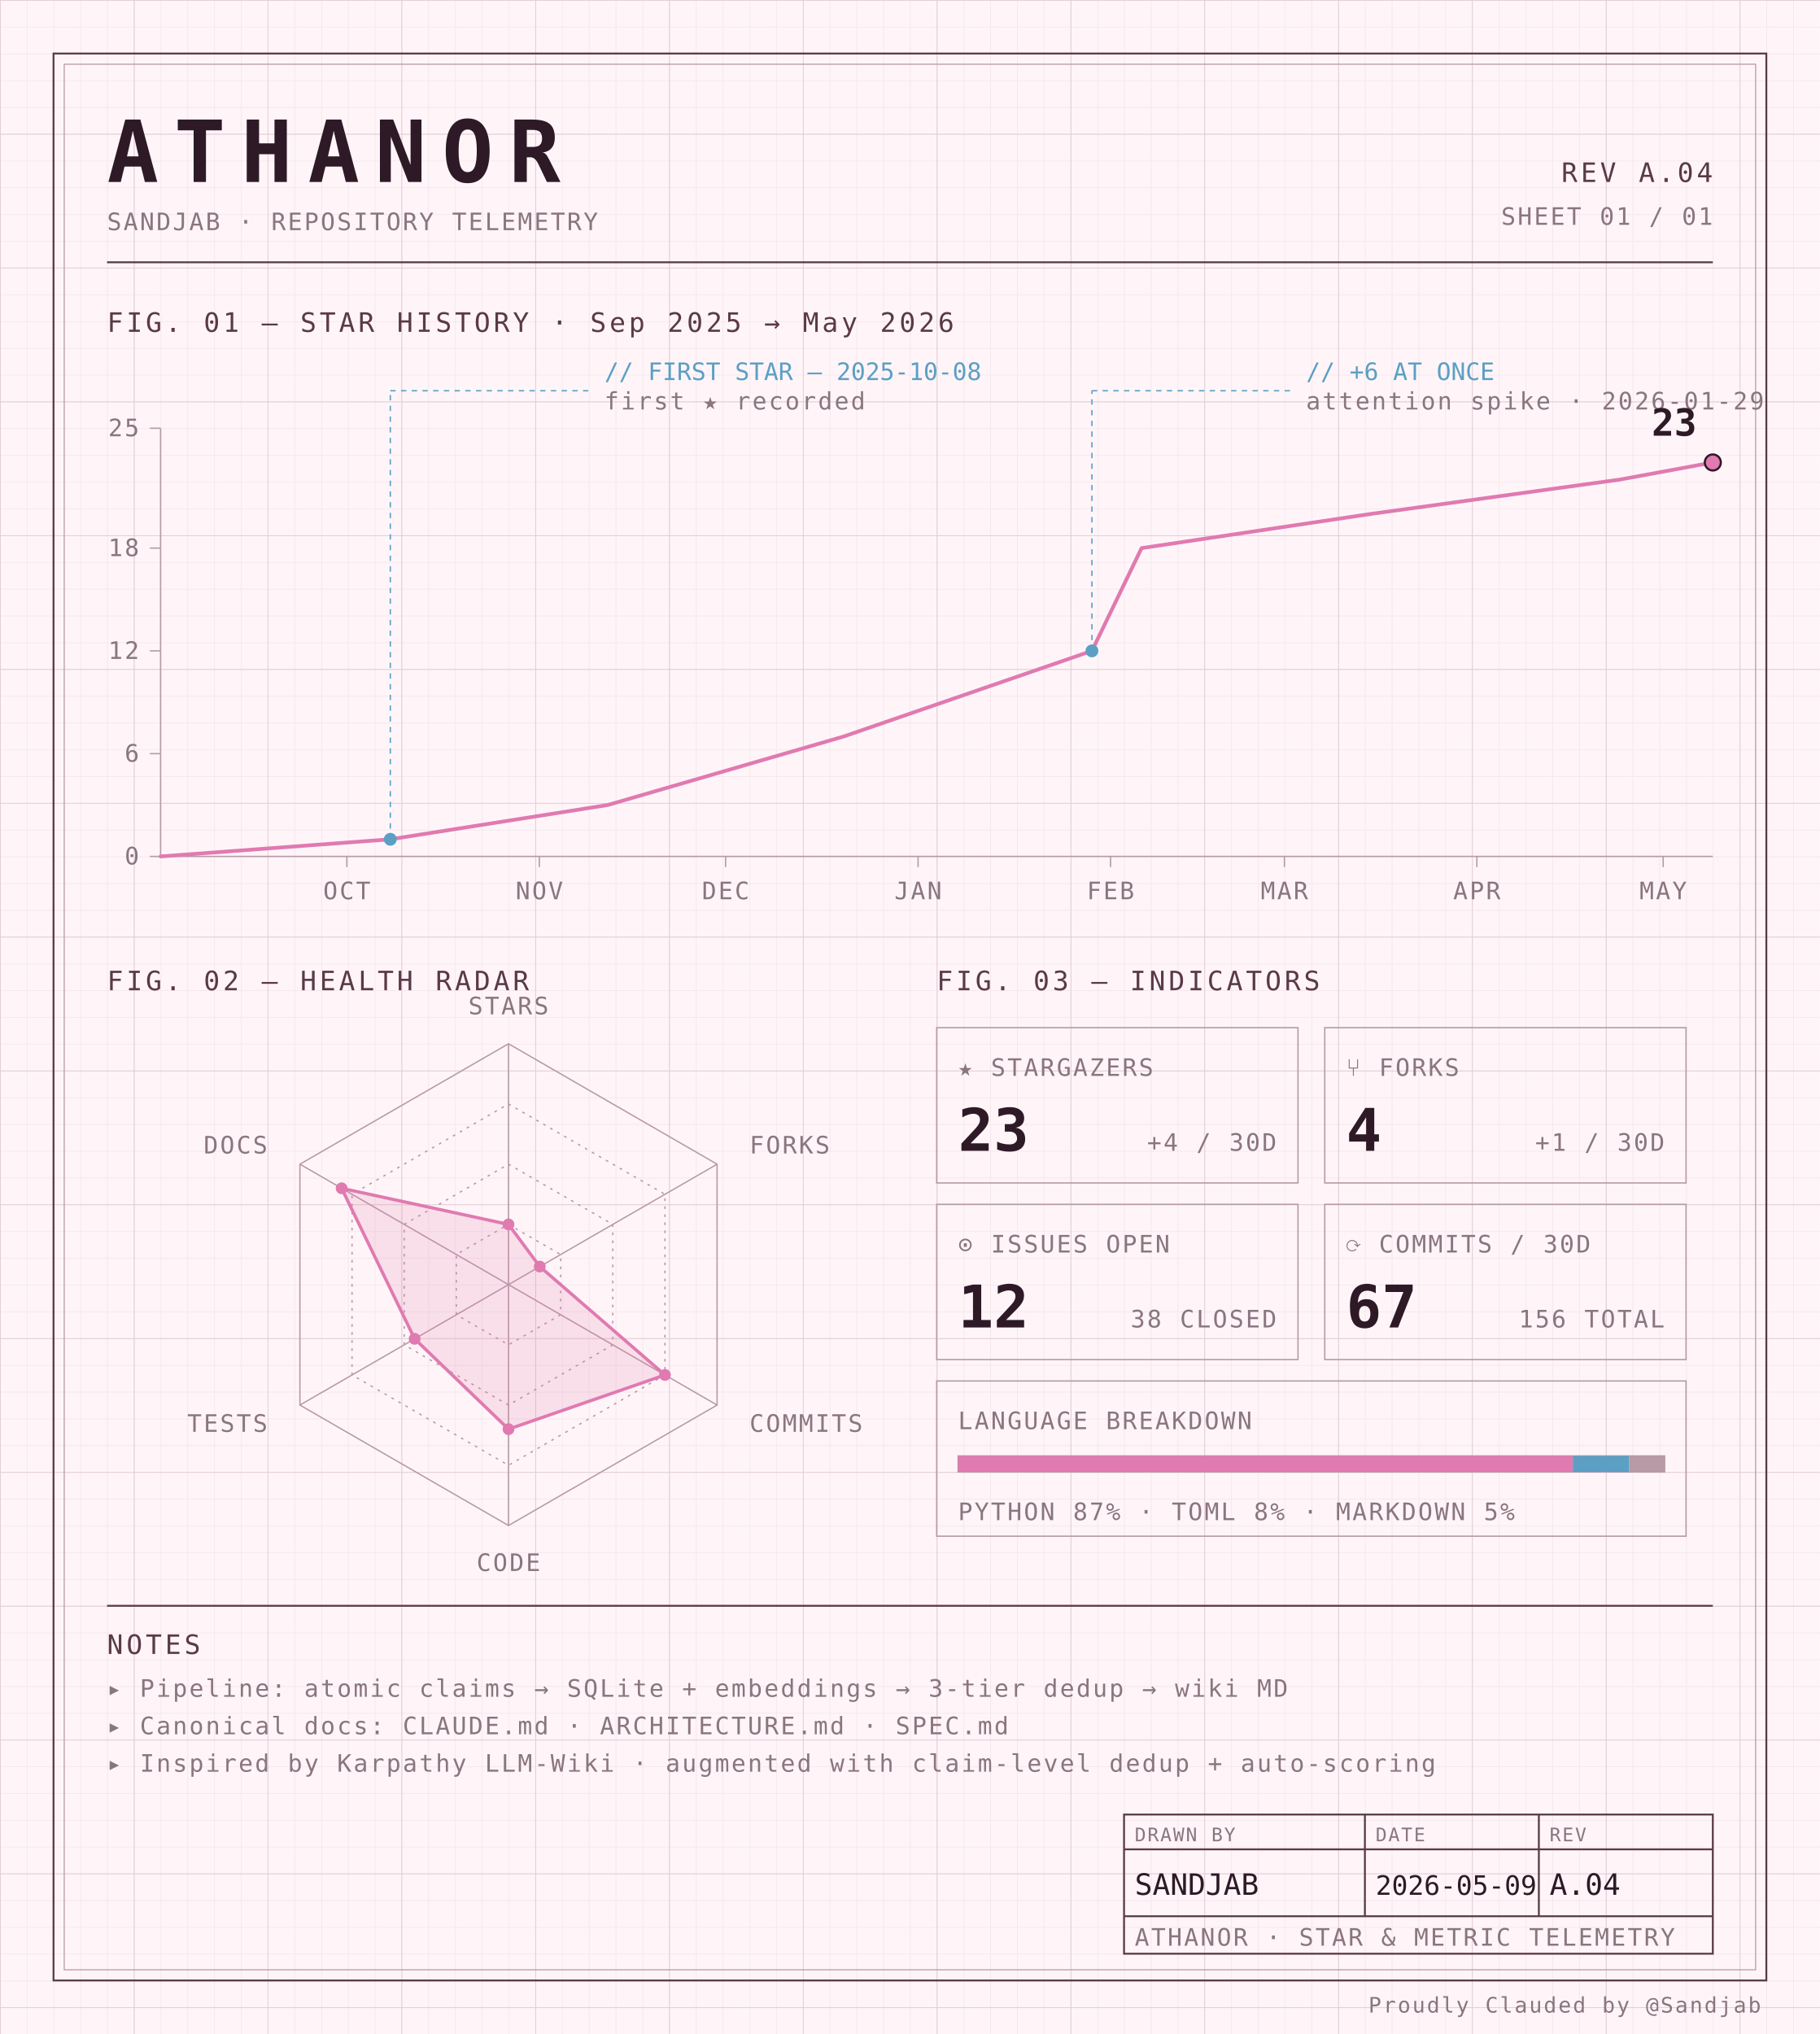
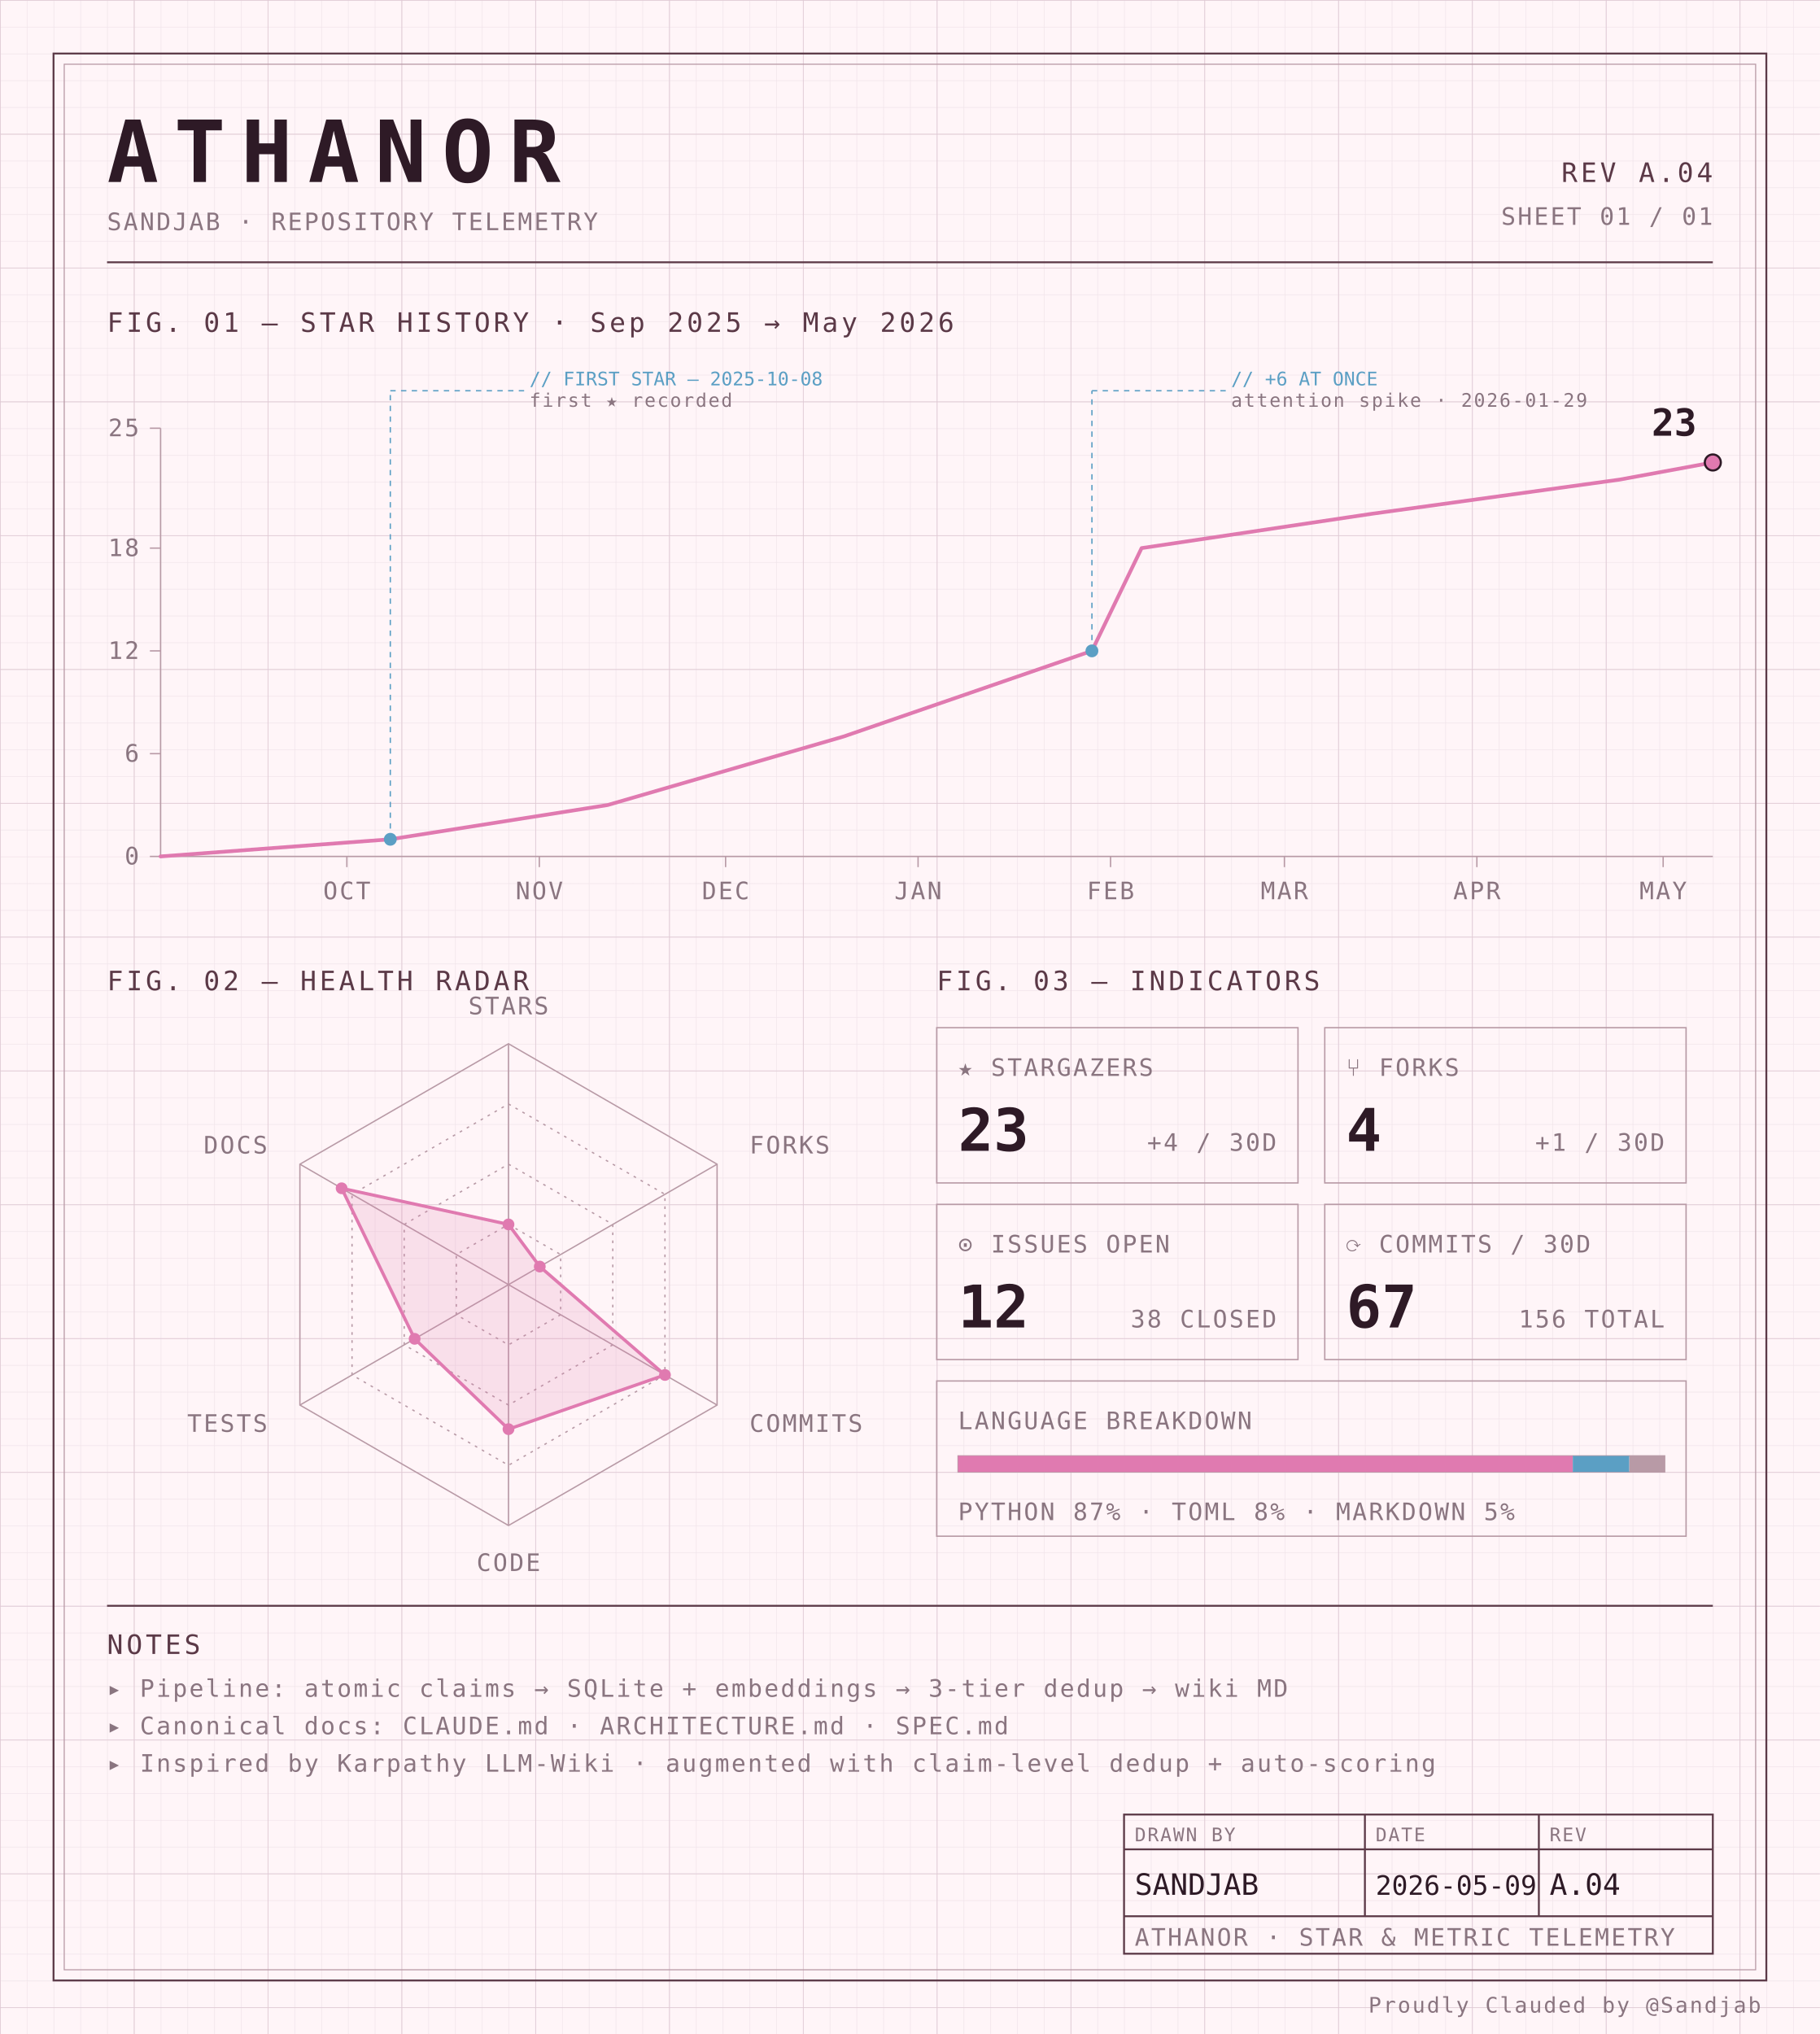
<svg xmlns="http://www.w3.org/2000/svg" width="100%" viewBox="0 0 680 760" role="img">
  <defs>
    <pattern id="grid-fine" width="10" height="10" patternUnits="userSpaceOnUse">
      <path d="M10 0H0V10" fill="none" stroke="#f0e3e9" stroke-width="0.4" />
    </pattern>
    <pattern id="grid-major" width="50" height="50" patternUnits="userSpaceOnUse">
      <path d="M50 0H0V50" fill="none" stroke="#dfc9d4" stroke-width="0.5" />
    </pattern>
  </defs>
  <rect x="0" y="0" width="680" height="760" fill="#fff5f8" />
  <rect x="0" y="0" width="680" height="760" fill="url(#grid-fine)" />
  <rect x="0" y="0" width="680" height="760" fill="url(#grid-major)" />
  <rect x="20" y="20" width="640" height="720" fill="none" stroke="#5b3947" stroke-width="0.7" />
  <rect x="24" y="24" width="632" height="712" fill="none" stroke="#b89aa6" stroke-width="0.4" />
  <text x="40" y="68" font-family="ui-monospace, 'SF Mono', 'JetBrains Mono', 'Cascadia Code', Consolas, monospace" font-size="32" font-weight="700" fill="#2e1a26" text-anchor="start" letter-spacing="0.18em">ATHANOR</text>
  <text x="40" y="86" font-family="ui-monospace, 'SF Mono', 'JetBrains Mono', 'Cascadia Code', Consolas, monospace" font-size="9" font-weight="400" fill="#8a7580" text-anchor="start" letter-spacing="0.08em">SANDJAB · REPOSITORY TELEMETRY</text>
  <text x="640" y="68" font-family="ui-monospace, 'SF Mono', 'JetBrains Mono', 'Cascadia Code', Consolas, monospace" font-size="10" font-weight="400" fill="#5b3947" text-anchor="end" letter-spacing="0.12em">REV A.04</text>
  <text x="640" y="84" font-family="ui-monospace, 'SF Mono', 'JetBrains Mono', 'Cascadia Code', Consolas, monospace" font-size="9" font-weight="400" fill="#8a7580" text-anchor="end" letter-spacing="0.08em">SHEET 01 / 01</text>
  <line x1="40" y1="98" x2="640" y2="98" stroke="#5b3947" stroke-width="0.7" />
  <text x="40" y="124" font-family="ui-monospace, 'SF Mono', 'JetBrains Mono', 'Cascadia Code', Consolas, monospace" font-size="10" font-weight="400" fill="#5b3947" text-anchor="start" letter-spacing="0.12em">FIG. 01 — STAR HISTORY · Sep 2025 → May 2026</text>
  <line x1="60" y1="160" x2="60" y2="320" stroke="#b89aa6" stroke-width="0.5" />
  <line x1="60" y1="320" x2="640" y2="320" stroke="#b89aa6" stroke-width="0.5" />
  <line x1="56" y1="320.0" x2="60" y2="320.0" stroke="#b89aa6" stroke-width="0.5" />
  <text x="52" y="323.0" font-family="ui-monospace, 'SF Mono', 'JetBrains Mono', 'Cascadia Code', Consolas, monospace" font-size="9" font-weight="400" fill="#8a7580" text-anchor="end" letter-spacing="0.08em">0</text>
  <line x1="56" y1="281.6" x2="60" y2="281.6" stroke="#b89aa6" stroke-width="0.5" />
  <text x="52" y="284.6" font-family="ui-monospace, 'SF Mono', 'JetBrains Mono', 'Cascadia Code', Consolas, monospace" font-size="9" font-weight="400" fill="#8a7580" text-anchor="end" letter-spacing="0.08em">6</text>
  <line x1="56" y1="243.2" x2="60" y2="243.2" stroke="#b89aa6" stroke-width="0.5" />
  <text x="52" y="246.2" font-family="ui-monospace, 'SF Mono', 'JetBrains Mono', 'Cascadia Code', Consolas, monospace" font-size="9" font-weight="400" fill="#8a7580" text-anchor="end" letter-spacing="0.08em">12</text>
  <line x1="56" y1="204.8" x2="60" y2="204.8" stroke="#b89aa6" stroke-width="0.5" />
  <text x="52" y="207.8" font-family="ui-monospace, 'SF Mono', 'JetBrains Mono', 'Cascadia Code', Consolas, monospace" font-size="9" font-weight="400" fill="#8a7580" text-anchor="end" letter-spacing="0.08em">18</text>
  <line x1="56" y1="160.0" x2="60" y2="160.0" stroke="#b89aa6" stroke-width="0.5" />
  <text x="52" y="163.0" font-family="ui-monospace, 'SF Mono', 'JetBrains Mono', 'Cascadia Code', Consolas, monospace" font-size="9" font-weight="400" fill="#8a7580" text-anchor="end" letter-spacing="0.08em">25</text>
  <line x1="129.6" y1="320" x2="129.6" y2="324" stroke="#b89aa6" stroke-width="0.5" />
  <text x="129.6" y="336" font-family="ui-monospace, 'SF Mono', 'JetBrains Mono', 'Cascadia Code', Consolas, monospace" font-size="9" font-weight="400" fill="#8a7580" text-anchor="middle" letter-spacing="0.08em">OCT</text>
  <line x1="201.52" y1="320" x2="201.52" y2="324" stroke="#b89aa6" stroke-width="0.5" />
  <text x="201.52" y="336" font-family="ui-monospace, 'SF Mono', 'JetBrains Mono', 'Cascadia Code', Consolas, monospace" font-size="9" font-weight="400" fill="#8a7580" text-anchor="middle" letter-spacing="0.08em">NOV</text>
  <line x1="271.12" y1="320" x2="271.12" y2="324" stroke="#b89aa6" stroke-width="0.5" />
  <text x="271.12" y="336" font-family="ui-monospace, 'SF Mono', 'JetBrains Mono', 'Cascadia Code', Consolas, monospace" font-size="9" font-weight="400" fill="#8a7580" text-anchor="middle" letter-spacing="0.08em">DEC</text>
  <line x1="343.04" y1="320" x2="343.04" y2="324" stroke="#b89aa6" stroke-width="0.5" />
  <text x="343.04" y="336" font-family="ui-monospace, 'SF Mono', 'JetBrains Mono', 'Cascadia Code', Consolas, monospace" font-size="9" font-weight="400" fill="#8a7580" text-anchor="middle" letter-spacing="0.08em">JAN</text>
  <line x1="414.96" y1="320" x2="414.96" y2="324" stroke="#b89aa6" stroke-width="0.5" />
  <text x="414.96" y="336" font-family="ui-monospace, 'SF Mono', 'JetBrains Mono', 'Cascadia Code', Consolas, monospace" font-size="9" font-weight="400" fill="#8a7580" text-anchor="middle" letter-spacing="0.08em">FEB</text>
  <line x1="479.92" y1="320" x2="479.92" y2="324" stroke="#b89aa6" stroke-width="0.5" />
  <text x="479.92" y="336" font-family="ui-monospace, 'SF Mono', 'JetBrains Mono', 'Cascadia Code', Consolas, monospace" font-size="9" font-weight="400" fill="#8a7580" text-anchor="middle" letter-spacing="0.08em">MAR</text>
  <line x1="551.84" y1="320" x2="551.84" y2="324" stroke="#b89aa6" stroke-width="0.5" />
  <text x="551.84" y="336" font-family="ui-monospace, 'SF Mono', 'JetBrains Mono', 'Cascadia Code', Consolas, monospace" font-size="9" font-weight="400" fill="#8a7580" text-anchor="middle" letter-spacing="0.08em">APR</text>
  <line x1="621.44" y1="320" x2="621.44" y2="324" stroke="#b89aa6" stroke-width="0.5" />
  <text x="621.44" y="336" font-family="ui-monospace, 'SF Mono', 'JetBrains Mono', 'Cascadia Code', Consolas, monospace" font-size="9" font-weight="400" fill="#8a7580" text-anchor="middle" letter-spacing="0.08em">MAY</text>
  <path d="M 60.00,320.00 L 145.84,313.60 227.04,300.80 315.20,275.20 408.00,243.20 426.56,204.80 512.40,192.00 605.20,179.20 640.00,172.80" fill="none" stroke="#e07ab0" stroke-width="1.4" stroke-linejoin="round" stroke-linecap="round" />
  <circle cx="145.84" cy="313.6" r="2.4" fill="#5b9fc4" />
  <line x1="145.84" y1="313.6" x2="145.84" y2="146" stroke="#5b9fc4" stroke-width="0.5" stroke-dasharray="2,2" fill="none" />
-   <line x1="145.84" y1="146" x2="221.84" y2="146" stroke="#5b9fc4" stroke-width="0.5" stroke-dasharray="2,2" fill="none" />
-   <text x="225.84" y="142" font-family="ui-monospace, 'SF Mono', 'JetBrains Mono', 'Cascadia Code', Consolas, monospace" font-size="9" font-weight="400" fill="#5b9fc4" text-anchor="start" letter-spacing="normal">// FIRST STAR — 2025-10-08</text>
-   <text x="225.84" y="153" font-family="ui-monospace, 'SF Mono', 'JetBrains Mono', 'Cascadia Code', Consolas, monospace" font-size="9" font-weight="400" fill="#8a7580" text-anchor="start" letter-spacing="0.08em">first ★ recorded</text>
+   <line x1="145.84" y1="146" x2="195.84" y2="146" stroke="#5b9fc4" stroke-width="0.5" stroke-dasharray="2,2" fill="none" />
+   <text x="197.84" y="144" font-family="ui-monospace, 'SF Mono', 'JetBrains Mono', 'Cascadia Code', Consolas, monospace" font-size="7" font-weight="400" fill="#5b9fc4" text-anchor="start" letter-spacing="normal">// FIRST STAR — 2025-10-08</text>
+   <text x="197.84" y="152" font-family="ui-monospace, 'SF Mono', 'JetBrains Mono', 'Cascadia Code', Consolas, monospace" font-size="7" font-weight="400" fill="#8a7580" text-anchor="start" letter-spacing="0.08em">first ★ recorded</text>
  <circle cx="408.0" cy="243.2" r="2.4" fill="#5b9fc4" />
  <line x1="408.0" y1="243.2" x2="408.0" y2="146" stroke="#5b9fc4" stroke-width="0.5" stroke-dasharray="2,2" fill="none" />
-   <line x1="408.0" y1="146" x2="484.0" y2="146" stroke="#5b9fc4" stroke-width="0.5" stroke-dasharray="2,2" fill="none" />
-   <text x="488.0" y="142" font-family="ui-monospace, 'SF Mono', 'JetBrains Mono', 'Cascadia Code', Consolas, monospace" font-size="9" font-weight="400" fill="#5b9fc4" text-anchor="start" letter-spacing="normal">// +6 AT ONCE</text>
-   <text x="488.0" y="153" font-family="ui-monospace, 'SF Mono', 'JetBrains Mono', 'Cascadia Code', Consolas, monospace" font-size="9" font-weight="400" fill="#8a7580" text-anchor="start" letter-spacing="0.08em">attention spike · 2026-01-29</text>
+   <line x1="408.0" y1="146" x2="458.0" y2="146" stroke="#5b9fc4" stroke-width="0.5" stroke-dasharray="2,2" fill="none" />
+   <text x="460.0" y="144" font-family="ui-monospace, 'SF Mono', 'JetBrains Mono', 'Cascadia Code', Consolas, monospace" font-size="7" font-weight="400" fill="#5b9fc4" text-anchor="start" letter-spacing="normal">// +6 AT ONCE</text>
+   <text x="460.0" y="152" font-family="ui-monospace, 'SF Mono', 'JetBrains Mono', 'Cascadia Code', Consolas, monospace" font-size="7" font-weight="400" fill="#8a7580" text-anchor="start" letter-spacing="0.08em">attention spike · 2026-01-29</text>
  <circle cx="640.0" cy="172.8" r="3" fill="#e07ab0" stroke="#2e1a26" stroke-width="0.8" />
  <text x="634.0" y="162.8" font-family="ui-monospace, 'SF Mono', 'JetBrains Mono', 'Cascadia Code', Consolas, monospace" font-size="14" font-weight="700" fill="#2e1a26" text-anchor="end" letter-spacing="normal">23</text>
  <text x="40" y="370" font-family="ui-monospace, 'SF Mono', 'JetBrains Mono', 'Cascadia Code', Consolas, monospace" font-size="10" font-weight="400" fill="#5b3947" text-anchor="start" letter-spacing="0.12em">FIG. 02 — HEALTH RADAR</text>
  <g transform="translate(190 480)">
    <polygon points="0.00,-90.00 77.94,-45.00 77.94,45.00 0.00,90.00 -77.94,45.00 -77.94,-45.00" fill="none" stroke="#b89aa6" stroke-width="0.5" />
    <polygon points="0.00,-67.50 58.46,-33.75 58.46,33.75 0.00,67.50 -58.46,33.75 -58.46,-33.75" fill="none" stroke="#b89aa6" stroke-width="0.5" stroke-dasharray="1,2" />
    <polygon points="0.00,-45.00 38.97,-22.50 38.97,22.50 0.00,45.00 -38.97,22.50 -38.97,-22.50" fill="none" stroke="#b89aa6" stroke-width="0.5" stroke-dasharray="1,2" />
    <polygon points="0.00,-22.50 19.49,-11.25 19.49,11.25 0.00,22.50 -19.49,11.25 -19.49,-11.25" fill="none" stroke="#b89aa6" stroke-width="0.5" stroke-dasharray="1,2" />
    <line x1="0" y1="0" x2="0.00" y2="-90.00" stroke="#b89aa6" stroke-width="0.5" />
    <line x1="0" y1="0" x2="77.94" y2="-45.00" stroke="#b89aa6" stroke-width="0.5" />
    <line x1="0" y1="0" x2="77.94" y2="45.00" stroke="#b89aa6" stroke-width="0.5" />
    <line x1="0" y1="0" x2="0.00" y2="90.00" stroke="#b89aa6" stroke-width="0.5" />
    <line x1="0" y1="0" x2="-77.94" y2="45.00" stroke="#b89aa6" stroke-width="0.5" />
    <line x1="0" y1="0" x2="-77.94" y2="-45.00" stroke="#b89aa6" stroke-width="0.5" />
    <polygon points="0.00,-22.50 11.69,-6.75 58.46,33.75 0.00,54.00 -35.07,20.25 -62.35,-36.00" fill="#e07ab0" fill-opacity="0.18" stroke="#e07ab0" stroke-width="1.2" />
    <circle cx="0.00" cy="-22.50" r="2.2" fill="#e07ab0" />
    <circle cx="11.69" cy="-6.75" r="2.2" fill="#e07ab0" />
    <circle cx="58.46" cy="33.75" r="2.2" fill="#e07ab0" />
    <circle cx="0.00" cy="54.00" r="2.2" fill="#e07ab0" />
    <circle cx="-35.07" cy="20.25" r="2.2" fill="#e07ab0" />
    <circle cx="-62.35" cy="-36.00" r="2.2" fill="#e07ab0" />
    <text x="6.3681633555662356e-15" y="-101" font-family="ui-monospace, 'SF Mono', 'JetBrains Mono', 'Cascadia Code', Consolas, monospace" font-size="9" font-weight="400" fill="#8a7580" text-anchor="middle" letter-spacing="0.08em">STARS</text>
    <text x="90.067" y="-49" font-family="ui-monospace, 'SF Mono', 'JetBrains Mono', 'Cascadia Code', Consolas, monospace" font-size="9" font-weight="400" fill="#8a7580" text-anchor="start" letter-spacing="0.08em">FORKS</text>
    <text x="90.067" y="55" font-family="ui-monospace, 'SF Mono', 'JetBrains Mono', 'Cascadia Code', Consolas, monospace" font-size="9" font-weight="400" fill="#8a7580" text-anchor="start" letter-spacing="0.08em">COMMITS</text>
    <text x="6.3681633555662356e-15" y="107" font-family="ui-monospace, 'SF Mono', 'JetBrains Mono', 'Cascadia Code', Consolas, monospace" font-size="9" font-weight="400" fill="#8a7580" text-anchor="middle" letter-spacing="0.08em">CODE</text>
    <text x="-90.067" y="55" font-family="ui-monospace, 'SF Mono', 'JetBrains Mono', 'Cascadia Code', Consolas, monospace" font-size="9" font-weight="400" fill="#8a7580" text-anchor="end" letter-spacing="0.08em">TESTS</text>
    <text x="-90.067" y="-49" font-family="ui-monospace, 'SF Mono', 'JetBrains Mono', 'Cascadia Code', Consolas, monospace" font-size="9" font-weight="400" fill="#8a7580" text-anchor="end" letter-spacing="0.08em">DOCS</text>
  </g>
  <text x="350" y="370" font-family="ui-monospace, 'SF Mono', 'JetBrains Mono', 'Cascadia Code', Consolas, monospace" font-size="10" font-weight="400" fill="#5b3947" text-anchor="start" letter-spacing="0.12em">FIG. 03 — INDICATORS</text>
  <rect x="350" y="384" width="135" height="58" fill="none" stroke="#b89aa6" stroke-width="0.5" />
  <text x="358" y="402" font-family="ui-monospace, 'SF Mono', 'JetBrains Mono', 'Cascadia Code', Consolas, monospace" font-size="9" font-weight="400" fill="#8a7580" text-anchor="start" letter-spacing="0.08em">★ STARGAZERS</text>
  <text x="358" y="430" font-family="ui-monospace, 'SF Mono', 'JetBrains Mono', 'Cascadia Code', Consolas, monospace" font-size="22" font-weight="700" fill="#2e1a26" text-anchor="start" letter-spacing="normal">23</text>
  <text x="477" y="430" font-family="ui-monospace, 'SF Mono', 'JetBrains Mono', 'Cascadia Code', Consolas, monospace" font-size="9" font-weight="400" fill="#8a7580" text-anchor="end" letter-spacing="0.08em">+4 / 30D</text>
  <rect x="495" y="384" width="135" height="58" fill="none" stroke="#b89aa6" stroke-width="0.5" />
  <text x="503" y="402" font-family="ui-monospace, 'SF Mono', 'JetBrains Mono', 'Cascadia Code', Consolas, monospace" font-size="9" font-weight="400" fill="#8a7580" text-anchor="start" letter-spacing="0.08em">⑂ FORKS</text>
  <text x="503" y="430" font-family="ui-monospace, 'SF Mono', 'JetBrains Mono', 'Cascadia Code', Consolas, monospace" font-size="22" font-weight="700" fill="#2e1a26" text-anchor="start" letter-spacing="normal">4</text>
  <text x="622" y="430" font-family="ui-monospace, 'SF Mono', 'JetBrains Mono', 'Cascadia Code', Consolas, monospace" font-size="9" font-weight="400" fill="#8a7580" text-anchor="end" letter-spacing="0.08em">+1 / 30D</text>
  <rect x="350" y="450" width="135" height="58" fill="none" stroke="#b89aa6" stroke-width="0.5" />
  <text x="358" y="468" font-family="ui-monospace, 'SF Mono', 'JetBrains Mono', 'Cascadia Code', Consolas, monospace" font-size="9" font-weight="400" fill="#8a7580" text-anchor="start" letter-spacing="0.08em">⊙ ISSUES OPEN</text>
  <text x="358" y="496" font-family="ui-monospace, 'SF Mono', 'JetBrains Mono', 'Cascadia Code', Consolas, monospace" font-size="22" font-weight="700" fill="#2e1a26" text-anchor="start" letter-spacing="normal">12</text>
  <text x="477" y="496" font-family="ui-monospace, 'SF Mono', 'JetBrains Mono', 'Cascadia Code', Consolas, monospace" font-size="9" font-weight="400" fill="#8a7580" text-anchor="end" letter-spacing="0.08em">38 CLOSED</text>
  <rect x="495" y="450" width="135" height="58" fill="none" stroke="#b89aa6" stroke-width="0.5" />
  <text x="503" y="468" font-family="ui-monospace, 'SF Mono', 'JetBrains Mono', 'Cascadia Code', Consolas, monospace" font-size="9" font-weight="400" fill="#8a7580" text-anchor="start" letter-spacing="0.08em">⟳ COMMITS / 30D</text>
  <text x="503" y="496" font-family="ui-monospace, 'SF Mono', 'JetBrains Mono', 'Cascadia Code', Consolas, monospace" font-size="22" font-weight="700" fill="#2e1a26" text-anchor="start" letter-spacing="normal">67</text>
  <text x="622" y="496" font-family="ui-monospace, 'SF Mono', 'JetBrains Mono', 'Cascadia Code', Consolas, monospace" font-size="9" font-weight="400" fill="#8a7580" text-anchor="end" letter-spacing="0.08em">156 TOTAL</text>
  <rect x="350" y="516" width="280" height="58" fill="none" stroke="#b89aa6" stroke-width="0.5" />
  <text x="358" y="534" font-family="ui-monospace, 'SF Mono', 'JetBrains Mono', 'Cascadia Code', Consolas, monospace" font-size="9" font-weight="400" fill="#8a7580" text-anchor="start" letter-spacing="0.08em">LANGUAGE BREAKDOWN</text>
  <rect x="358" y="544" width="264" height="6" fill="none" stroke="#b89aa6" stroke-width="0.5" />
  <rect x="358" y="544" width="229.68" height="6" fill="#e07ab0" />
  <rect x="587.68" y="544" width="21.12" height="6" fill="#5b9fc4" />
  <rect x="608.8" y="544" width="13.20" height="6" fill="#b89aa6" />
  <text x="358" y="568" font-family="ui-monospace, 'SF Mono', 'JetBrains Mono', 'Cascadia Code', Consolas, monospace" font-size="9" font-weight="400" fill="#8a7580" text-anchor="start" letter-spacing="0.08em">PYTHON 87% · TOML 8% · MARKDOWN 5%</text>
  <line x1="40" y1="600" x2="640" y2="600" stroke="#5b3947" stroke-width="0.7" />
  <text x="40" y="618" font-family="ui-monospace, 'SF Mono', 'JetBrains Mono', 'Cascadia Code', Consolas, monospace" font-size="10" font-weight="400" fill="#5b3947" text-anchor="start" letter-spacing="0.12em">NOTES</text>
  <text x="40" y="634" font-family="ui-monospace, 'SF Mono', 'JetBrains Mono', 'Cascadia Code', Consolas, monospace" font-size="9" font-weight="400" fill="#8a7580" text-anchor="start" letter-spacing="0.08em">▸ Pipeline: atomic claims → SQLite + embeddings → 3-tier dedup → wiki MD</text>
  <text x="40" y="648" font-family="ui-monospace, 'SF Mono', 'JetBrains Mono', 'Cascadia Code', Consolas, monospace" font-size="9" font-weight="400" fill="#8a7580" text-anchor="start" letter-spacing="0.08em">▸ Canonical docs: CLAUDE.md · ARCHITECTURE.md · SPEC.md</text>
  <text x="40" y="662" font-family="ui-monospace, 'SF Mono', 'JetBrains Mono', 'Cascadia Code', Consolas, monospace" font-size="9" font-weight="400" fill="#8a7580" text-anchor="start" letter-spacing="0.08em">▸ Inspired by Karpathy LLM-Wiki · augmented with claim-level dedup + auto-scoring</text>
  <rect x="420" y="678" width="220" height="52" fill="none" stroke="#5b3947" stroke-width="0.7" />
  <line x1="420" y1="691" x2="640" y2="691" stroke="#5b3947" stroke-width="0.7" />
  <line x1="420" y1="716" x2="640" y2="716" stroke="#5b3947" stroke-width="0.7" />
  <line x1="510" y1="678" x2="510" y2="716" stroke="#5b3947" stroke-width="0.7" />
  <line x1="575" y1="678" x2="575" y2="716" stroke="#5b3947" stroke-width="0.7" />
  <text x="424" y="688" font-family="ui-monospace, 'SF Mono', 'JetBrains Mono', 'Cascadia Code', Consolas, monospace" font-size="7" font-weight="400" fill="#8a7580" text-anchor="start" letter-spacing="0.08em">DRAWN BY</text>
  <text x="514" y="688" font-family="ui-monospace, 'SF Mono', 'JetBrains Mono', 'Cascadia Code', Consolas, monospace" font-size="7" font-weight="400" fill="#8a7580" text-anchor="start" letter-spacing="0.08em">DATE</text>
  <text x="579" y="688" font-family="ui-monospace, 'SF Mono', 'JetBrains Mono', 'Cascadia Code', Consolas, monospace" font-size="7" font-weight="400" fill="#8a7580" text-anchor="start" letter-spacing="0.08em">REV</text>
  <text x="424" y="708" font-family="ui-monospace, 'SF Mono', 'JetBrains Mono', 'Cascadia Code', Consolas, monospace" font-size="11" font-weight="400" fill="#2e1a26" text-anchor="start" letter-spacing="normal">SANDJAB</text>
  <text x="514" y="708" font-family="ui-monospace, 'SF Mono', 'JetBrains Mono', 'Cascadia Code', Consolas, monospace" font-size="10" font-weight="400" fill="#2e1a26" text-anchor="start" letter-spacing="normal">2026-05-09</text>
  <text x="579" y="708" font-family="ui-monospace, 'SF Mono', 'JetBrains Mono', 'Cascadia Code', Consolas, monospace" font-size="11" font-weight="400" fill="#2e1a26" text-anchor="start" letter-spacing="normal">A.04</text>
  <text x="424" y="727" font-family="ui-monospace, 'SF Mono', 'JetBrains Mono', 'Cascadia Code', Consolas, monospace" font-size="9" font-weight="400" fill="#8a7580" text-anchor="start" letter-spacing="0.08em">ATHANOR · STAR &amp; METRIC TELEMETRY</text>
  <text x="658" y="752" font-family="ui-monospace, 'SF Mono', 'JetBrains Mono', 'Cascadia Code', Consolas, monospace" font-size="8" font-weight="400" fill="#8a7580" text-anchor="end" letter-spacing="0.08em">Proudly Clauded by @Sandjab</text>
</svg>
